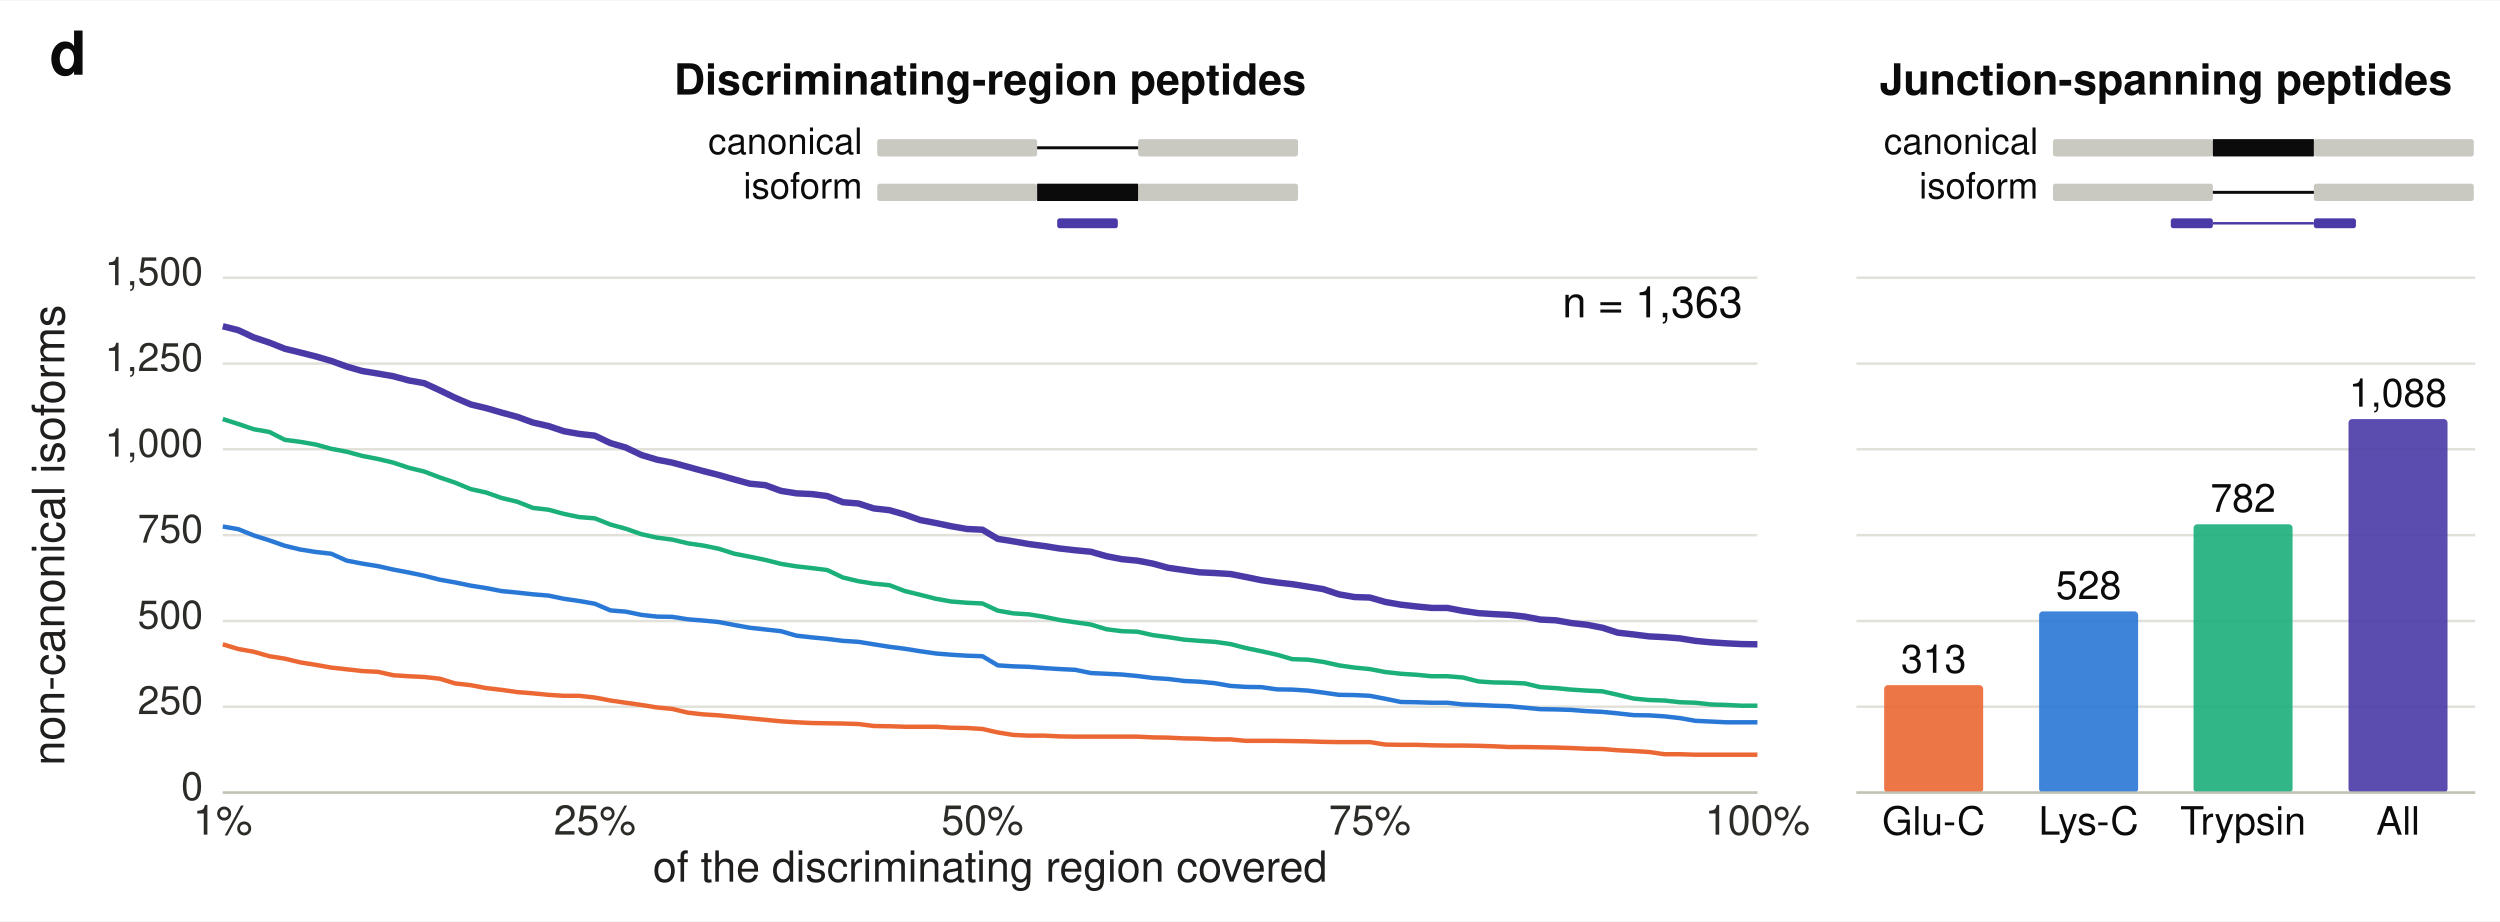
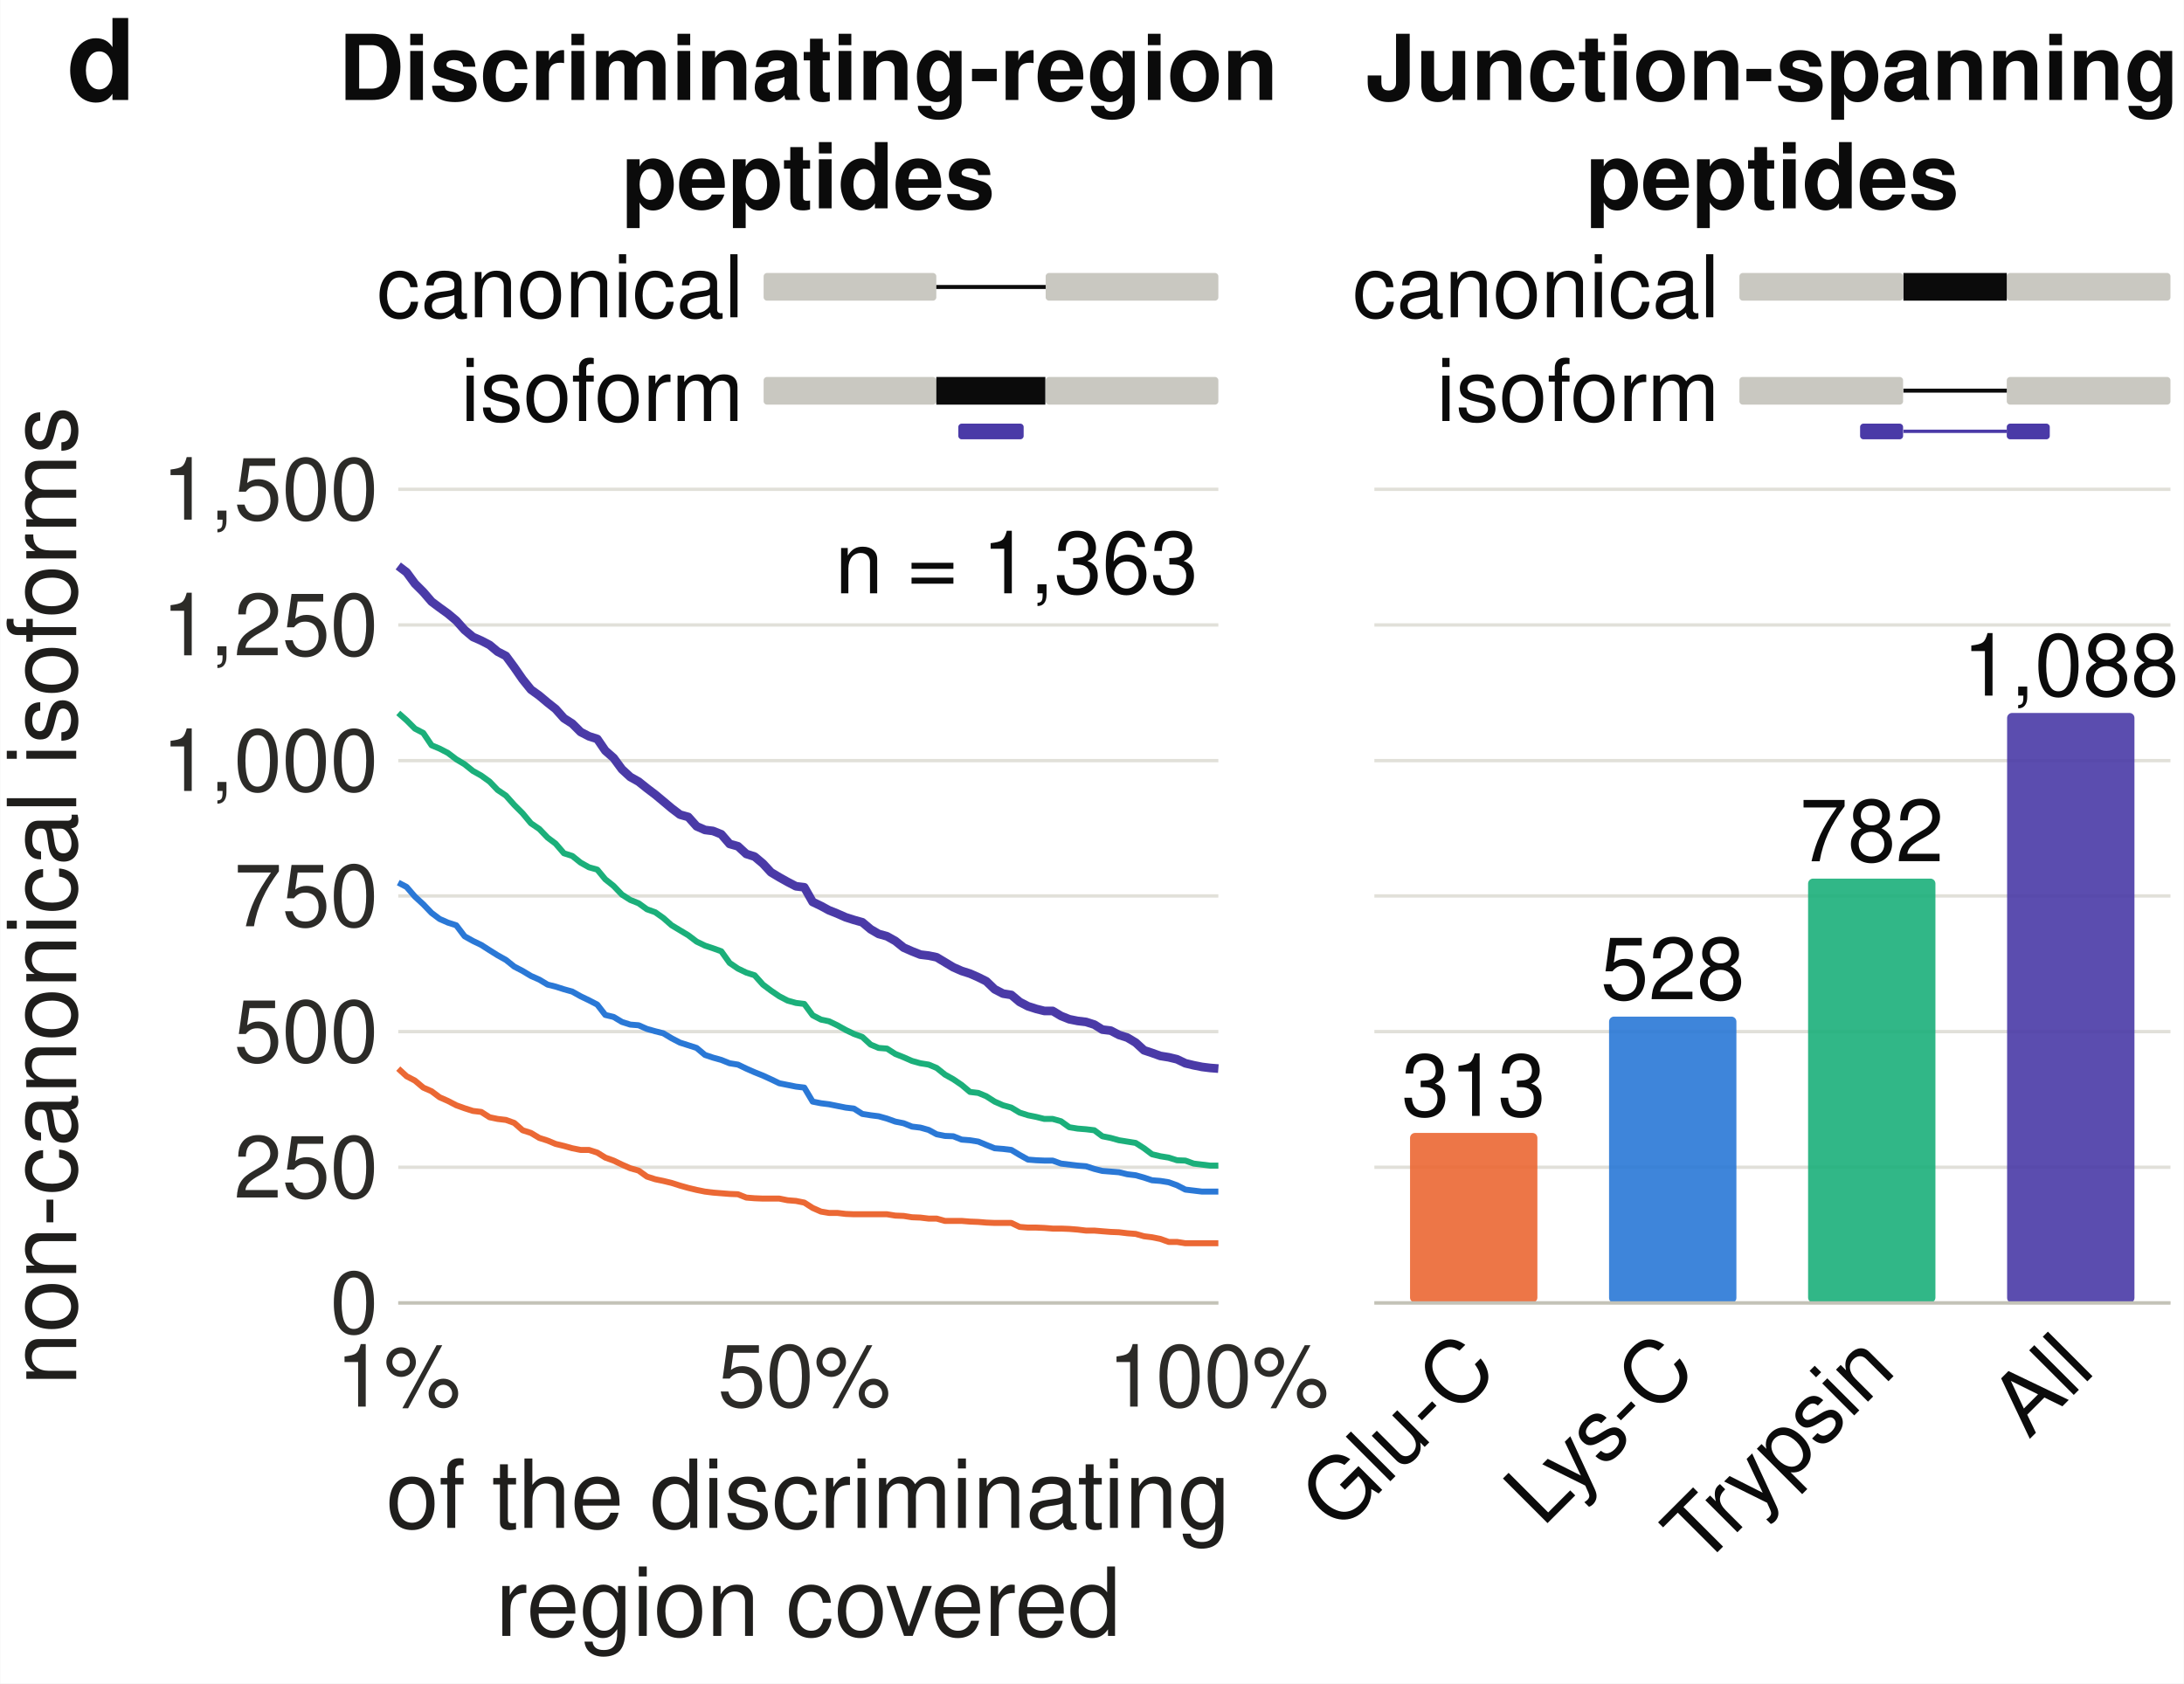
- <svg xmlns="http://www.w3.org/2000/svg" width="1215" height="448" viewBox="0 0 1010.0 372.0" font-family="system-ui, -apple-system, &quot;Segoe UI&quot;, Helvetica, Arial, sans-serif">
-   <rect width="1010.0" height="372.0" fill="#ffffff" />
-   <text x="20.0" y="30.0" font-size="24.51" fill="#0b0b0b" text-anchor="start" font-weight="600">d</text>
-   <line x1="90.0" y1="320.0" x2="710.0" y2="320.0" stroke="#e1e0d9" stroke-width="1" />
-   <line x1="750.0" y1="320.0" x2="1000.0" y2="320.0" stroke="#e1e0d9" stroke-width="1" />
-   <text x="82.0" y="323.0" font-size="15.83" fill="#2c2b28" text-anchor="end">0</text>
-   <line x1="90.0" y1="285.3" x2="710.0" y2="285.3" stroke="#e1e0d9" stroke-width="1" />
-   <line x1="750.0" y1="285.3" x2="1000.0" y2="285.3" stroke="#e1e0d9" stroke-width="1" />
-   <text x="82.0" y="288.3" font-size="15.83" fill="#2c2b28" text-anchor="end">250</text>
-   <line x1="90.0" y1="250.7" x2="710.0" y2="250.7" stroke="#e1e0d9" stroke-width="1" />
-   <line x1="750.0" y1="250.7" x2="1000.0" y2="250.7" stroke="#e1e0d9" stroke-width="1" />
-   <text x="82.0" y="253.7" font-size="15.83" fill="#2c2b28" text-anchor="end">500</text>
-   <line x1="90.0" y1="216.0" x2="710.0" y2="216.0" stroke="#e1e0d9" stroke-width="1" />
-   <line x1="750.0" y1="216.0" x2="1000.0" y2="216.0" stroke="#e1e0d9" stroke-width="1" />
-   <text x="82.0" y="219.0" font-size="15.83" fill="#2c2b28" text-anchor="end">750</text>
-   <line x1="90.0" y1="181.3" x2="710.0" y2="181.3" stroke="#e1e0d9" stroke-width="1" />
-   <line x1="750.0" y1="181.3" x2="1000.0" y2="181.3" stroke="#e1e0d9" stroke-width="1" />
-   <text x="82.0" y="184.3" font-size="15.83" fill="#2c2b28" text-anchor="end">1,000</text>
-   <line x1="90.0" y1="146.7" x2="710.0" y2="146.7" stroke="#e1e0d9" stroke-width="1" />
-   <line x1="750.0" y1="146.7" x2="1000.0" y2="146.7" stroke="#e1e0d9" stroke-width="1" />
-   <text x="82.0" y="149.7" font-size="15.83" fill="#2c2b28" text-anchor="end">1,250</text>
-   <line x1="90.0" y1="112.0" x2="710.0" y2="112.0" stroke="#e1e0d9" stroke-width="1" />
-   <line x1="750.0" y1="112.0" x2="1000.0" y2="112.0" stroke="#e1e0d9" stroke-width="1" />
-   <text x="82.0" y="115.0" font-size="15.83" fill="#2c2b28" text-anchor="end">1,500</text>
-   <text x="90.0" y="337.0" font-size="16.59" fill="#2c2b28" text-anchor="middle">1%</text>
-   <text x="240.3" y="337.0" font-size="16.59" fill="#2c2b28" text-anchor="middle">25%</text>
-   <text x="396.9" y="337.0" font-size="16.59" fill="#2c2b28" text-anchor="middle">50%</text>
-   <text x="553.4" y="337.0" font-size="16.59" fill="#2c2b28" text-anchor="middle">75%</text>
-   <text x="710.0" y="337.0" font-size="16.59" fill="#2c2b28" text-anchor="middle">100%</text>
-   <text x="26.0" y="216.0" font-size="18.10" fill="#1f1e1c" text-anchor="middle" transform="rotate(-90.0 26.0 216.0)">non-canonical isoforms</text>
-   <text x="400.0" y="356.0" font-size="17.34" fill="#1f1e1c" text-anchor="middle">of the discriminating region covered</text>
-   <polyline points="90.0,260.1 96.3,262.0 102.5,263.1 108.8,264.9 115.1,265.9 121.3,267.4 127.6,268.4 133.8,269.5 140.1,270.2 146.4,270.9 152.6,271.2 158.9,272.6 165.2,273.0 171.4,273.3 177.7,274.0 183.9,275.9 190.2,276.6 196.5,277.8 202.7,278.5 209.0,279.4 215.3,279.9 221.5,280.5 227.8,280.9 234.0,280.9 240.3,281.6 246.6,282.8 252.8,283.7 259.1,284.6 265.4,285.6 271.6,286.2 277.9,287.7 284.1,288.4 290.4,288.8 296.7,289.4 302.9,290.0 309.2,290.6 315.5,291.2 321.7,291.6 328.0,291.9 334.2,292.0 340.5,292.1 346.8,292.3 353.0,293.1 359.3,293.2 365.6,293.4 371.8,293.4 378.1,293.4 384.3,293.8 390.6,293.9 396.9,294.3 403.1,295.7 409.4,296.7 415.7,297.0 421.9,297.0 428.2,297.3 434.4,297.4 440.7,297.4 447.0,297.4 453.2,297.4 459.5,297.4 465.8,297.7 472.0,297.8 478.3,298.1 484.5,298.2 490.8,298.5 497.1,298.5 503.3,299.1 509.6,299.1 515.9,299.1 522.1,299.2 528.4,299.3 534.6,299.5 540.9,299.6 547.2,299.6 553.4,299.6 559.7,300.6 566.0,300.7 572.2,300.7 578.5,300.9 584.7,301.0 591.0,301.0 597.3,301.1 603.5,301.3 609.8,301.6 616.1,301.6 622.3,301.7 628.6,301.8 634.8,302.0 641.1,302.3 647.4,302.4 653.6,302.9 659.9,303.2 666.2,303.6 672.4,304.5 678.7,304.5 684.9,304.7 691.2,304.7 697.5,304.7 703.7,304.7 710.0,304.7" fill="none" stroke="#eb6834" stroke-width="1.8" stroke-linejoin="round" />
-   <polyline points="90.0,212.5 96.3,213.6 102.5,216.1 108.8,218.1 115.1,220.3 121.3,221.8 127.6,222.8 133.8,223.5 140.1,226.3 146.4,227.5 152.6,228.5 158.9,229.9 165.2,231.1 171.4,232.4 177.7,234.0 183.9,235.1 190.2,236.4 196.5,237.4 202.7,238.6 209.0,239.2 215.3,239.9 221.5,240.4 227.8,241.7 234.0,242.6 240.3,243.7 246.6,246.4 252.8,246.9 259.1,248.2 265.4,248.9 271.6,249.0 277.9,250.0 284.1,250.5 290.4,251.1 296.7,252.3 302.9,253.4 309.2,254.1 315.5,254.8 321.7,256.6 328.0,257.3 334.2,257.9 340.5,258.7 346.8,259.1 353.0,260.1 359.3,261.1 365.6,261.9 371.8,262.9 378.1,263.8 384.3,264.3 390.6,264.7 396.9,264.9 403.1,268.6 409.4,269.0 415.7,269.2 421.9,269.7 428.2,270.1 434.4,270.4 440.7,271.7 447.0,272.0 453.2,272.3 459.5,272.9 465.8,273.7 472.0,274.1 478.3,274.9 484.5,275.2 490.8,275.8 497.1,276.9 503.3,277.3 509.6,277.4 515.9,278.3 522.1,278.4 528.4,278.8 534.6,279.6 540.9,280.5 547.2,280.6 553.4,280.9 559.7,282.1 566.0,283.4 572.2,283.5 578.5,283.7 584.7,283.7 591.0,284.4 597.3,284.6 603.5,284.9 609.8,285.1 616.1,285.7 622.3,286.3 628.6,286.4 634.8,286.6 641.1,287.1 647.4,287.4 653.6,288.0 659.9,288.7 666.2,288.8 672.4,289.2 678.7,289.9 684.9,291.0 691.2,291.3 697.5,291.6 703.7,291.6 710.0,291.6" fill="none" stroke="#2a78d6" stroke-width="1.8" stroke-linejoin="round" />
-   <polyline points="90.0,169.1 96.3,171.1 102.5,173.2 108.8,174.3 115.1,177.5 121.3,178.3 127.6,179.4 133.8,181.1 140.1,182.3 146.4,184.0 152.6,185.2 158.9,186.7 165.2,188.8 171.4,190.3 177.7,192.7 183.9,194.8 190.2,197.4 196.5,198.8 202.7,201.0 209.0,202.5 215.3,205.0 221.5,205.7 227.8,207.4 234.0,208.7 240.3,209.2 246.6,211.7 252.8,213.4 259.1,215.6 265.4,217.0 271.6,217.8 277.9,219.3 284.1,220.2 290.4,221.5 296.7,223.5 302.9,224.7 309.2,226.0 315.5,227.6 321.7,228.6 328.0,229.3 334.2,230.1 340.5,233.1 346.8,234.6 353.0,235.6 359.3,236.2 365.6,238.6 371.8,240.1 378.1,241.7 384.3,242.8 390.6,243.3 396.9,243.6 403.1,246.5 409.4,247.6 415.7,248.0 421.9,249.0 428.2,250.3 434.4,251.2 440.7,252.1 447.0,254.0 453.2,254.8 459.5,255.0 465.8,256.4 472.0,257.2 478.3,258.2 484.5,258.7 490.8,259.1 497.1,260.0 503.3,261.6 509.6,262.9 515.9,264.3 522.1,266.1 528.4,266.3 534.6,267.2 540.9,268.6 547.2,269.5 553.4,270.1 559.7,271.3 566.0,272.0 572.2,272.4 578.5,273.0 584.7,273.0 591.0,273.5 597.3,275.1 603.5,275.5 609.8,275.6 616.1,275.9 622.3,277.4 628.6,277.8 634.8,278.4 641.1,278.8 647.4,279.1 653.6,280.5 659.9,282.0 666.2,282.6 672.4,282.8 678.7,283.5 684.9,283.7 691.2,284.4 697.5,284.6 703.7,284.9 710.0,284.9" fill="none" stroke="#1baf7a" stroke-width="1.8" stroke-linejoin="round" />
-   <polyline points="90.0,131.6 96.3,133.2 102.5,136.1 108.8,138.2 115.1,140.7 121.3,142.2 127.6,143.8 133.8,145.6 140.1,147.9 146.4,149.7 152.6,150.7 158.9,151.8 165.2,153.5 171.4,154.6 177.7,157.5 183.9,160.5 190.2,163.2 196.5,164.7 202.7,166.5 209.0,168.2 215.3,170.5 221.5,171.9 227.8,174.0 234.0,175.1 240.3,175.8 246.6,178.8 252.8,180.6 259.1,183.6 265.4,185.5 271.6,186.7 277.9,188.4 284.1,190.1 290.4,191.7 296.7,193.5 302.9,195.2 309.2,195.8 315.5,198.1 321.7,199.1 328.0,199.4 334.2,200.2 340.5,202.7 346.8,203.2 353.0,205.2 359.3,205.9 365.6,207.7 371.8,209.9 378.1,211.1 384.3,212.4 390.6,213.5 396.9,213.8 403.1,217.5 409.4,218.5 415.7,219.6 421.9,220.4 428.2,221.4 434.4,222.1 440.7,222.7 447.0,224.5 453.2,225.7 459.5,226.3 465.8,227.5 472.0,229.2 478.3,230.1 484.5,231.0 490.8,231.3 497.1,231.7 503.3,232.9 509.6,234.2 515.9,235.1 522.1,235.8 528.4,236.8 534.6,237.8 540.9,239.9 547.2,241.0 553.4,241.2 559.7,243.0 566.0,244.1 572.2,244.8 578.5,245.4 584.7,245.4 591.0,246.6 597.3,247.5 603.5,247.9 609.8,248.2 616.1,248.9 622.3,250.1 628.6,250.4 634.8,251.5 641.1,252.2 647.4,253.4 653.6,255.4 659.9,256.1 666.2,256.9 672.4,257.2 678.7,257.7 684.9,258.7 691.2,259.3 697.5,259.7 703.7,260.0 710.0,260.1" fill="none" stroke="#4a3aa7" stroke-width="2.6" stroke-linejoin="round" />
-   <text x="400.0" y="38.0" font-size="17.34" fill="#0b0b0b" text-anchor="middle" font-weight="600">Discriminating-region peptides</text>
-   <text x="348.4" y="62.0" font-size="14.70" fill="#0b0b0b" text-anchor="end">canonical</text>
-   <rect x="354.4" y="56.0" width="64.6" height="7.0" fill="#c9c8c1" stroke="none" stroke-width="1.0" rx="1" />
-   <rect x="459.8" y="56.0" width="64.6" height="7.0" fill="#c9c8c1" stroke="none" stroke-width="1.0" rx="1" />
-   <line x1="419.0" y1="59.5" x2="459.8" y2="59.5" stroke="#0b0b0b" stroke-width="1.2" />
-   <text x="348.4" y="80.0" font-size="14.70" fill="#0b0b0b" text-anchor="end">isoform</text>
-   <rect x="354.4" y="74.0" width="64.6" height="7.0" fill="#c9c8c1" stroke="none" stroke-width="1.0" rx="1" />
-   <rect x="459.8" y="74.0" width="64.6" height="7.0" fill="#c9c8c1" stroke="none" stroke-width="1.0" rx="1" />
-   <rect x="419.0" y="74.0" width="40.8" height="7.0" fill="#0b0b0b" stroke="none" stroke-width="1.0" />
-   <rect x="427.1" y="88.0" width="24.5" height="4.0" fill="#4a3aa7" stroke="none" stroke-width="1.0" rx="1" />
-   <text x="875.0" y="38.0" font-size="17.34" fill="#0b0b0b" text-anchor="middle" font-weight="600">Junction-spanning peptides</text>
-   <text x="823.4" y="62.0" font-size="14.70" fill="#0b0b0b" text-anchor="end">canonical</text>
-   <rect x="829.4" y="56.0" width="64.6" height="7.0" fill="#c9c8c1" stroke="none" stroke-width="1.0" rx="1" />
-   <rect x="934.8" y="56.0" width="64.6" height="7.0" fill="#c9c8c1" stroke="none" stroke-width="1.0" rx="1" />
-   <rect x="894.0" y="56.0" width="40.8" height="7.0" fill="#0b0b0b" stroke="none" stroke-width="1.0" />
-   <text x="823.4" y="80.0" font-size="14.70" fill="#0b0b0b" text-anchor="end">isoform</text>
-   <rect x="829.4" y="74.0" width="64.6" height="7.0" fill="#c9c8c1" stroke="none" stroke-width="1.0" rx="1" />
-   <rect x="934.8" y="74.0" width="64.6" height="7.0" fill="#c9c8c1" stroke="none" stroke-width="1.0" rx="1" />
-   <line x1="894.0" y1="77.5" x2="934.8" y2="77.5" stroke="#0b0b0b" stroke-width="1.2" />
-   <rect x="877.0" y="88.0" width="17.0" height="4.0" fill="#4a3aa7" stroke="none" stroke-width="1.0" rx="1" />
-   <line x1="894.0" y1="90.0" x2="934.8" y2="90.0" stroke="#4a3aa7" stroke-width="1.0" />
-   <rect x="934.8" y="88.0" width="17.0" height="4.0" fill="#4a3aa7" stroke="none" stroke-width="1.0" rx="1" />
-   <text x="704.0" y="128.0" font-size="17.34" fill="#0b0b0b" text-anchor="end">n = 1,363</text>
-   <rect x="761.2" y="276.6" width="40.0" height="43.4" fill="#eb6834" stroke="none" stroke-width="1.0" rx="1.5" fill-opacity="0.9" />
-   <text x="781.2" y="271.6" font-size="15.83" fill="#0b0b0b" text-anchor="middle">313</text>
-   <text x="781.2" y="337.0" font-size="15.83" fill="#0b0b0b" text-anchor="middle">Glu-C</text>
-   <rect x="823.8" y="246.8" width="40.0" height="73.2" fill="#2a78d6" stroke="none" stroke-width="1.0" rx="1.5" fill-opacity="0.9" />
-   <text x="843.8" y="241.8" font-size="15.83" fill="#0b0b0b" text-anchor="middle">528</text>
-   <text x="843.8" y="337.0" font-size="15.83" fill="#0b0b0b" text-anchor="middle">Lys-C</text>
-   <rect x="886.2" y="211.6" width="40.0" height="108.4" fill="#1baf7a" stroke="none" stroke-width="1.0" rx="1.5" fill-opacity="0.9" />
-   <text x="906.2" y="206.6" font-size="15.83" fill="#0b0b0b" text-anchor="middle">782</text>
-   <text x="906.2" y="337.0" font-size="15.83" fill="#0b0b0b" text-anchor="middle">Trypsin</text>
-   <rect x="948.8" y="169.1" width="40.0" height="150.9" fill="#4a3aa7" stroke="none" stroke-width="1.0" rx="1.5" fill-opacity="0.9" />
-   <text x="968.8" y="164.1" font-size="15.83" fill="#0b0b0b" text-anchor="middle">1,088</text>
-   <text x="968.8" y="337.0" font-size="15.83" fill="#0b0b0b" text-anchor="middle">All</text>
-   <line x1="750.0" y1="320.0" x2="1000.0" y2="320.0" stroke="#c3c2b7" stroke-width="1" />
-   <line x1="90.0" y1="320.0" x2="710.0" y2="320.0" stroke="#c3c2b7" stroke-width="1" />
+ <svg xmlns="http://www.w3.org/2000/svg" width="655" height="505" viewBox="0 0 655.0 505.096" font-family="system-ui, -apple-system, &quot;Segoe UI&quot;, Helvetica, Arial, sans-serif">
+   <rect width="655.0" height="505.096" fill="#ffffff" />
+   <text x="20.0" y="30.0" font-size="33.75" fill="#0b0b0b" text-anchor="start" font-weight="600">d</text>
+   <line x1="119.4" y1="390.9" x2="365.4" y2="390.9" stroke="#e1e0d9" stroke-width="1" />
+   <line x1="412.2" y1="390.9" x2="651.0" y2="390.9" stroke="#e1e0d9" stroke-width="1" />
+   <text x="113.4" y="400.0" font-size="25.96" fill="#2c2b28" text-anchor="end">0</text>
+   <line x1="119.4" y1="350.2" x2="365.4" y2="350.2" stroke="#e1e0d9" stroke-width="1" />
+   <line x1="412.2" y1="350.2" x2="651.0" y2="350.2" stroke="#e1e0d9" stroke-width="1" />
+   <text x="113.4" y="359.3" font-size="25.96" fill="#2c2b28" text-anchor="end">250</text>
+   <line x1="119.4" y1="309.5" x2="365.4" y2="309.5" stroke="#e1e0d9" stroke-width="1" />
+   <line x1="412.2" y1="309.5" x2="651.0" y2="309.5" stroke="#e1e0d9" stroke-width="1" />
+   <text x="113.4" y="318.6" font-size="25.96" fill="#2c2b28" text-anchor="end">500</text>
+   <line x1="119.4" y1="268.8" x2="365.4" y2="268.8" stroke="#e1e0d9" stroke-width="1" />
+   <line x1="412.2" y1="268.8" x2="651.0" y2="268.8" stroke="#e1e0d9" stroke-width="1" />
+   <text x="113.4" y="277.9" font-size="25.96" fill="#2c2b28" text-anchor="end">750</text>
+   <line x1="119.4" y1="228.2" x2="365.4" y2="228.2" stroke="#e1e0d9" stroke-width="1" />
+   <line x1="412.2" y1="228.2" x2="651.0" y2="228.2" stroke="#e1e0d9" stroke-width="1" />
+   <text x="113.4" y="237.3" font-size="25.96" fill="#2c2b28" text-anchor="end">1,000</text>
+   <line x1="119.4" y1="187.5" x2="365.4" y2="187.5" stroke="#e1e0d9" stroke-width="1" />
+   <line x1="412.2" y1="187.5" x2="651.0" y2="187.5" stroke="#e1e0d9" stroke-width="1" />
+   <text x="113.4" y="196.6" font-size="25.96" fill="#2c2b28" text-anchor="end">1,250</text>
+   <line x1="119.4" y1="146.8" x2="365.4" y2="146.8" stroke="#e1e0d9" stroke-width="1" />
+   <line x1="412.2" y1="146.8" x2="651.0" y2="146.8" stroke="#e1e0d9" stroke-width="1" />
+   <text x="113.4" y="155.9" font-size="25.96" fill="#2c2b28" text-anchor="end">1,500</text>
+   <text x="119.4" y="422.0" font-size="25.96" fill="#2c2b28" text-anchor="middle">1%</text>
+   <text x="241.2" y="422.0" font-size="25.96" fill="#2c2b28" text-anchor="middle">50%</text>
+   <text x="365.4" y="422.0" font-size="25.96" fill="#2c2b28" text-anchor="middle">100%</text>
+   <text x="22.8" y="268.8" font-size="28.56" fill="#1f1e1c" text-anchor="middle" transform="rotate(-90.0 22.8 268.8)">non-canonical isoforms</text>
+   <text x="242.4" y="458.4" font-size="28.56" fill="#1f1e1c" text-anchor="middle">of the discriminating</text>
+   <text x="242.4" y="490.8" font-size="28.56" fill="#1f1e1c" text-anchor="middle">region covered</text>
+   <polyline points="119.4,320.6 121.9,322.9 124.4,324.2 126.9,326.3 129.4,327.4 131.8,329.2 134.3,330.3 136.8,331.6 139.3,332.5 141.8,333.3 144.3,333.6 146.8,335.2 149.2,335.7 151.7,336.0 154.2,336.9 156.7,339.1 159.2,339.9 161.7,341.4 164.2,342.2 166.6,343.2 169.1,343.8 171.6,344.5 174.1,345.0 176.6,345.0 179.1,345.8 181.5,347.3 184.0,348.2 186.5,349.4 189.0,350.5 191.5,351.2 194.0,353.0 196.5,353.8 198.9,354.3 201.4,354.9 203.9,355.7 206.4,356.4 208.9,357.0 211.4,357.5 213.8,357.8 216.3,358.0 218.8,358.2 221.3,358.3 223.8,359.3 226.3,359.5 228.8,359.6 231.2,359.6 233.7,359.6 236.2,360.1 238.7,360.3 241.2,360.8 243.7,362.4 246.2,363.5 248.6,363.9 251.1,363.9 253.6,364.2 256.1,364.3 258.6,364.3 261.1,364.3 263.5,364.3 266.0,364.3 268.5,364.7 271.0,364.8 273.5,365.2 276.0,365.3 278.5,365.6 280.9,365.6 283.4,366.3 285.9,366.3 288.4,366.3 290.9,366.5 293.4,366.6 295.8,366.8 298.3,366.9 300.8,366.9 303.3,366.9 305.8,368.1 308.3,368.3 310.8,368.3 313.2,368.4 315.7,368.6 318.2,368.6 320.7,368.7 323.2,368.9 325.7,369.2 328.2,369.2 330.6,369.4 333.1,369.6 335.6,369.7 338.1,370.0 340.6,370.2 343.1,370.9 345.5,371.2 348.0,371.7 350.5,372.6 353.0,372.6 355.5,373.0 358.0,373.0 360.5,373.0 362.9,373.0 365.4,373.0" fill="none" stroke="#eb6834" stroke-width="1.8" stroke-linejoin="round" />
+   <polyline points="119.4,264.8 121.9,266.1 124.4,269.0 126.9,271.3 129.4,273.9 131.8,275.7 134.3,276.8 136.8,277.6 139.3,280.9 141.8,282.3 144.3,283.5 146.8,285.1 149.2,286.6 151.7,288.0 154.2,290.0 156.7,291.3 159.2,292.8 161.7,293.9 164.2,295.4 166.6,296.0 169.1,296.8 171.6,297.5 174.1,298.9 176.6,300.1 179.1,301.4 181.5,304.5 184.0,305.1 186.5,306.6 189.0,307.4 191.5,307.6 194.0,308.7 196.5,309.4 198.9,310.0 201.4,311.5 203.9,312.8 206.4,313.6 208.9,314.4 211.4,316.5 213.8,317.3 216.3,318.0 218.8,319.0 221.3,319.4 223.8,320.6 226.3,321.7 228.8,322.7 231.2,323.8 233.7,325.0 236.2,325.5 238.7,326.0 241.2,326.3 243.7,330.5 246.2,331.0 248.6,331.3 251.1,331.8 253.6,332.3 256.1,332.6 258.6,334.2 261.1,334.6 263.5,334.9 266.0,335.6 268.5,336.5 271.0,337.0 273.5,338.0 276.0,338.3 278.5,339.0 280.9,340.3 283.4,340.8 285.9,340.9 288.4,341.9 290.9,342.1 293.4,342.5 295.8,343.5 298.3,344.5 300.8,344.7 303.3,345.0 305.8,346.5 308.3,347.9 310.8,348.1 313.2,348.2 315.7,348.2 318.2,349.1 320.7,349.4 323.2,349.7 325.7,349.9 328.2,350.7 330.6,351.3 333.1,351.5 335.6,351.7 338.1,352.3 340.6,352.6 343.1,353.3 345.5,354.1 348.0,354.3 350.5,354.7 353.0,355.6 355.5,356.9 358.0,357.2 360.5,357.5 362.9,357.5 365.4,357.5" fill="none" stroke="#2a78d6" stroke-width="1.8" stroke-linejoin="round" />
+   <polyline points="119.4,213.9 121.9,216.1 124.4,218.6 126.9,219.9 129.4,223.6 131.8,224.6 134.3,225.9 136.8,227.8 139.3,229.3 141.8,231.3 144.3,232.7 146.8,234.5 149.2,237.0 151.7,238.7 154.2,241.5 156.7,244.0 159.2,247.0 161.7,248.7 164.2,251.3 166.6,253.1 169.1,256.0 171.6,256.8 174.1,258.8 176.6,260.2 179.1,260.9 181.5,263.8 184.0,265.8 186.5,268.4 189.0,270.0 191.5,271.0 194.0,272.8 196.5,273.7 198.9,275.4 201.4,277.6 203.9,279.1 206.4,280.6 208.9,282.5 211.4,283.7 213.8,284.5 216.3,285.4 218.8,288.9 221.3,290.6 223.8,291.8 226.3,292.6 228.8,295.4 231.2,297.2 233.7,298.9 236.2,300.2 238.7,300.9 241.2,301.2 243.7,304.6 246.2,305.9 248.6,306.4 251.1,307.6 253.6,309.0 256.1,310.2 258.6,311.1 261.1,313.4 263.5,314.4 266.0,314.6 268.5,316.2 271.0,317.2 273.5,318.3 276.0,319.0 278.5,319.4 280.9,320.4 283.4,322.4 285.9,323.8 288.4,325.5 290.9,327.6 293.4,327.9 295.8,328.9 298.3,330.5 300.8,331.6 303.3,332.3 305.8,333.8 308.3,334.6 310.8,335.1 313.2,335.7 315.7,335.7 318.2,336.4 320.7,338.2 323.2,338.6 325.7,338.8 328.2,339.1 330.6,340.9 333.1,341.4 335.6,342.1 338.1,342.5 340.6,342.9 343.1,344.5 345.5,346.3 348.0,346.9 350.5,347.3 353.0,348.1 355.5,348.2 358.0,349.1 360.5,349.4 362.9,349.7 365.4,349.7" fill="none" stroke="#1baf7a" stroke-width="1.8" stroke-linejoin="round" />
+   <polyline points="119.4,169.8 121.9,171.7 124.4,175.1 126.9,177.6 129.4,180.5 131.8,182.3 134.3,184.1 136.8,186.2 139.3,189.0 141.8,191.1 144.3,192.2 146.8,193.5 149.2,195.5 151.7,196.8 154.2,200.2 156.7,203.8 159.2,206.9 161.7,208.7 164.2,210.8 166.6,212.7 169.1,215.5 171.6,217.1 174.1,219.6 176.6,220.9 179.1,221.7 181.5,225.2 184.0,227.4 186.5,230.8 189.0,233.1 191.5,234.5 194.0,236.5 196.5,238.4 198.9,240.4 201.4,242.5 203.9,244.4 206.4,245.1 208.9,247.9 211.4,249.0 213.8,249.3 216.3,250.3 218.8,253.2 221.3,253.9 223.8,256.2 226.3,257.0 228.8,259.1 231.2,261.7 233.7,263.2 236.2,264.6 238.7,265.9 241.2,266.2 243.7,270.6 246.2,271.8 248.6,273.1 251.1,274.1 253.6,275.2 256.1,276.0 258.6,276.7 261.1,278.8 263.5,280.2 266.0,280.9 268.5,282.3 271.0,284.3 273.5,285.4 276.0,286.4 278.5,286.7 280.9,287.2 283.4,288.7 285.9,290.2 288.4,291.3 290.9,292.1 293.4,293.2 295.8,294.4 298.3,296.8 300.8,298.1 303.3,298.5 305.8,300.6 308.3,301.9 310.8,302.7 313.2,303.3 315.7,303.3 318.2,304.8 320.7,305.8 323.2,306.3 325.7,306.6 328.2,307.4 330.6,308.9 333.1,309.2 335.6,310.5 338.1,311.3 340.6,312.8 343.1,315.1 345.5,315.9 348.0,316.8 350.5,317.2 353.0,317.8 355.5,319.0 358.0,319.6 360.5,320.1 362.9,320.4 365.4,320.6" fill="none" stroke="#4a3aa7" stroke-width="2.6" stroke-linejoin="round" />
+   <text x="242.4" y="30.0" font-size="27.26" fill="#0b0b0b" text-anchor="middle" font-weight="600">Discriminating-region</text>
+   <text x="242.4" y="62.5" font-size="27.26" fill="#0b0b0b" text-anchor="middle" font-weight="600">peptides</text>
+   <text x="223.0" y="95.2" font-size="25.96" fill="#0b0b0b" text-anchor="end">canonical</text>
+   <rect x="229.0" y="81.9" width="51.8" height="8.3" fill="#c9c8c1" stroke="none" stroke-width="1.0" rx="1" />
+   <rect x="313.6" y="81.9" width="51.8" height="8.3" fill="#c9c8c1" stroke="none" stroke-width="1.0" rx="1" />
+   <line x1="280.8" y1="86.1" x2="313.6" y2="86.1" stroke="#0b0b0b" stroke-width="1.2" />
+   <text x="223.0" y="126.3" font-size="25.96" fill="#0b0b0b" text-anchor="end">isoform</text>
+   <rect x="229.0" y="113.1" width="51.8" height="8.3" fill="#c9c8c1" stroke="none" stroke-width="1.0" rx="1" />
+   <rect x="313.6" y="113.1" width="51.8" height="8.3" fill="#c9c8c1" stroke="none" stroke-width="1.0" rx="1" />
+   <rect x="280.8" y="113.1" width="32.7" height="8.3" fill="#0b0b0b" stroke="none" stroke-width="1.0" />
+   <rect x="287.4" y="127.1" width="19.6" height="4.7" fill="#4a3aa7" stroke="none" stroke-width="1.0" rx="1" />
+   <text x="531.6" y="30.0" font-size="27.26" fill="#0b0b0b" text-anchor="middle" font-weight="600">Junction-spanning</text>
+   <text x="531.6" y="62.5" font-size="27.26" fill="#0b0b0b" text-anchor="middle" font-weight="600">peptides</text>
+   <text x="515.7" y="95.2" font-size="25.96" fill="#0b0b0b" text-anchor="end">canonical</text>
+   <rect x="521.7" y="81.9" width="49.1" height="8.3" fill="#c9c8c1" stroke="none" stroke-width="1.0" rx="1" />
+   <rect x="601.9" y="81.9" width="49.1" height="8.3" fill="#c9c8c1" stroke="none" stroke-width="1.0" rx="1" />
+   <rect x="570.9" y="81.9" width="31.0" height="8.3" fill="#0b0b0b" stroke="none" stroke-width="1.0" />
+   <text x="515.7" y="126.3" font-size="25.96" fill="#0b0b0b" text-anchor="end">isoform</text>
+   <rect x="521.7" y="113.1" width="49.1" height="8.3" fill="#c9c8c1" stroke="none" stroke-width="1.0" rx="1" />
+   <rect x="601.9" y="113.1" width="49.1" height="8.3" fill="#c9c8c1" stroke="none" stroke-width="1.0" rx="1" />
+   <line x1="570.9" y1="117.2" x2="601.9" y2="117.2" stroke="#0b0b0b" stroke-width="1.2" />
+   <rect x="557.9" y="127.1" width="12.9" height="4.7" fill="#4a3aa7" stroke="none" stroke-width="1.0" rx="1" />
+   <line x1="570.9" y1="129.4" x2="601.9" y2="129.4" stroke="#4a3aa7" stroke-width="1.0" />
+   <rect x="601.9" y="127.1" width="12.9" height="4.7" fill="#4a3aa7" stroke="none" stroke-width="1.0" rx="1" />
+   <text x="359.4" y="178.0" font-size="25.96" fill="#0b0b0b" text-anchor="end">n = 1,363</text>
+   <rect x="422.9" y="339.9" width="38.2" height="50.9" fill="#eb6834" stroke="none" stroke-width="1.0" rx="1.5" fill-opacity="0.9" />
+   <text x="442.0" y="334.8" font-size="25.96" fill="#0b0b0b" text-anchor="middle">313</text>
+   <text x="449.8" y="411.6" font-size="25.96" fill="#0b0b0b" text-anchor="end" transform="rotate(-45.0 449.8 411.6)">Glu-C</text>
+   <rect x="482.6" y="305.0" width="38.2" height="85.9" fill="#2a78d6" stroke="none" stroke-width="1.0" rx="1.5" fill-opacity="0.9" />
+   <text x="501.7" y="299.8" font-size="25.96" fill="#0b0b0b" text-anchor="middle">528</text>
+   <text x="509.5" y="411.6" font-size="25.96" fill="#0b0b0b" text-anchor="end" transform="rotate(-45.0 509.5 411.6)">Lys-C</text>
+   <rect x="542.3" y="263.6" width="38.2" height="127.2" fill="#1baf7a" stroke="none" stroke-width="1.0" rx="1.5" fill-opacity="0.9" />
+   <text x="561.4" y="258.4" font-size="25.96" fill="#0b0b0b" text-anchor="middle">782</text>
+   <text x="569.2" y="411.6" font-size="25.96" fill="#0b0b0b" text-anchor="end" transform="rotate(-45.0 569.2 411.6)">Trypsin</text>
+   <rect x="602.0" y="213.9" width="38.2" height="177.0" fill="#4a3aa7" stroke="none" stroke-width="1.0" rx="1.5" fill-opacity="0.9" />
+   <text x="621.1" y="208.7" font-size="25.96" fill="#0b0b0b" text-anchor="middle">1,088</text>
+   <text x="628.9" y="411.6" font-size="25.96" fill="#0b0b0b" text-anchor="end" transform="rotate(-45.0 628.9 411.6)">All</text>
+   <line x1="412.2" y1="390.9" x2="651.0" y2="390.9" stroke="#c3c2b7" stroke-width="1" />
+   <line x1="119.4" y1="390.9" x2="365.4" y2="390.9" stroke="#c3c2b7" stroke-width="1" />
</svg>
